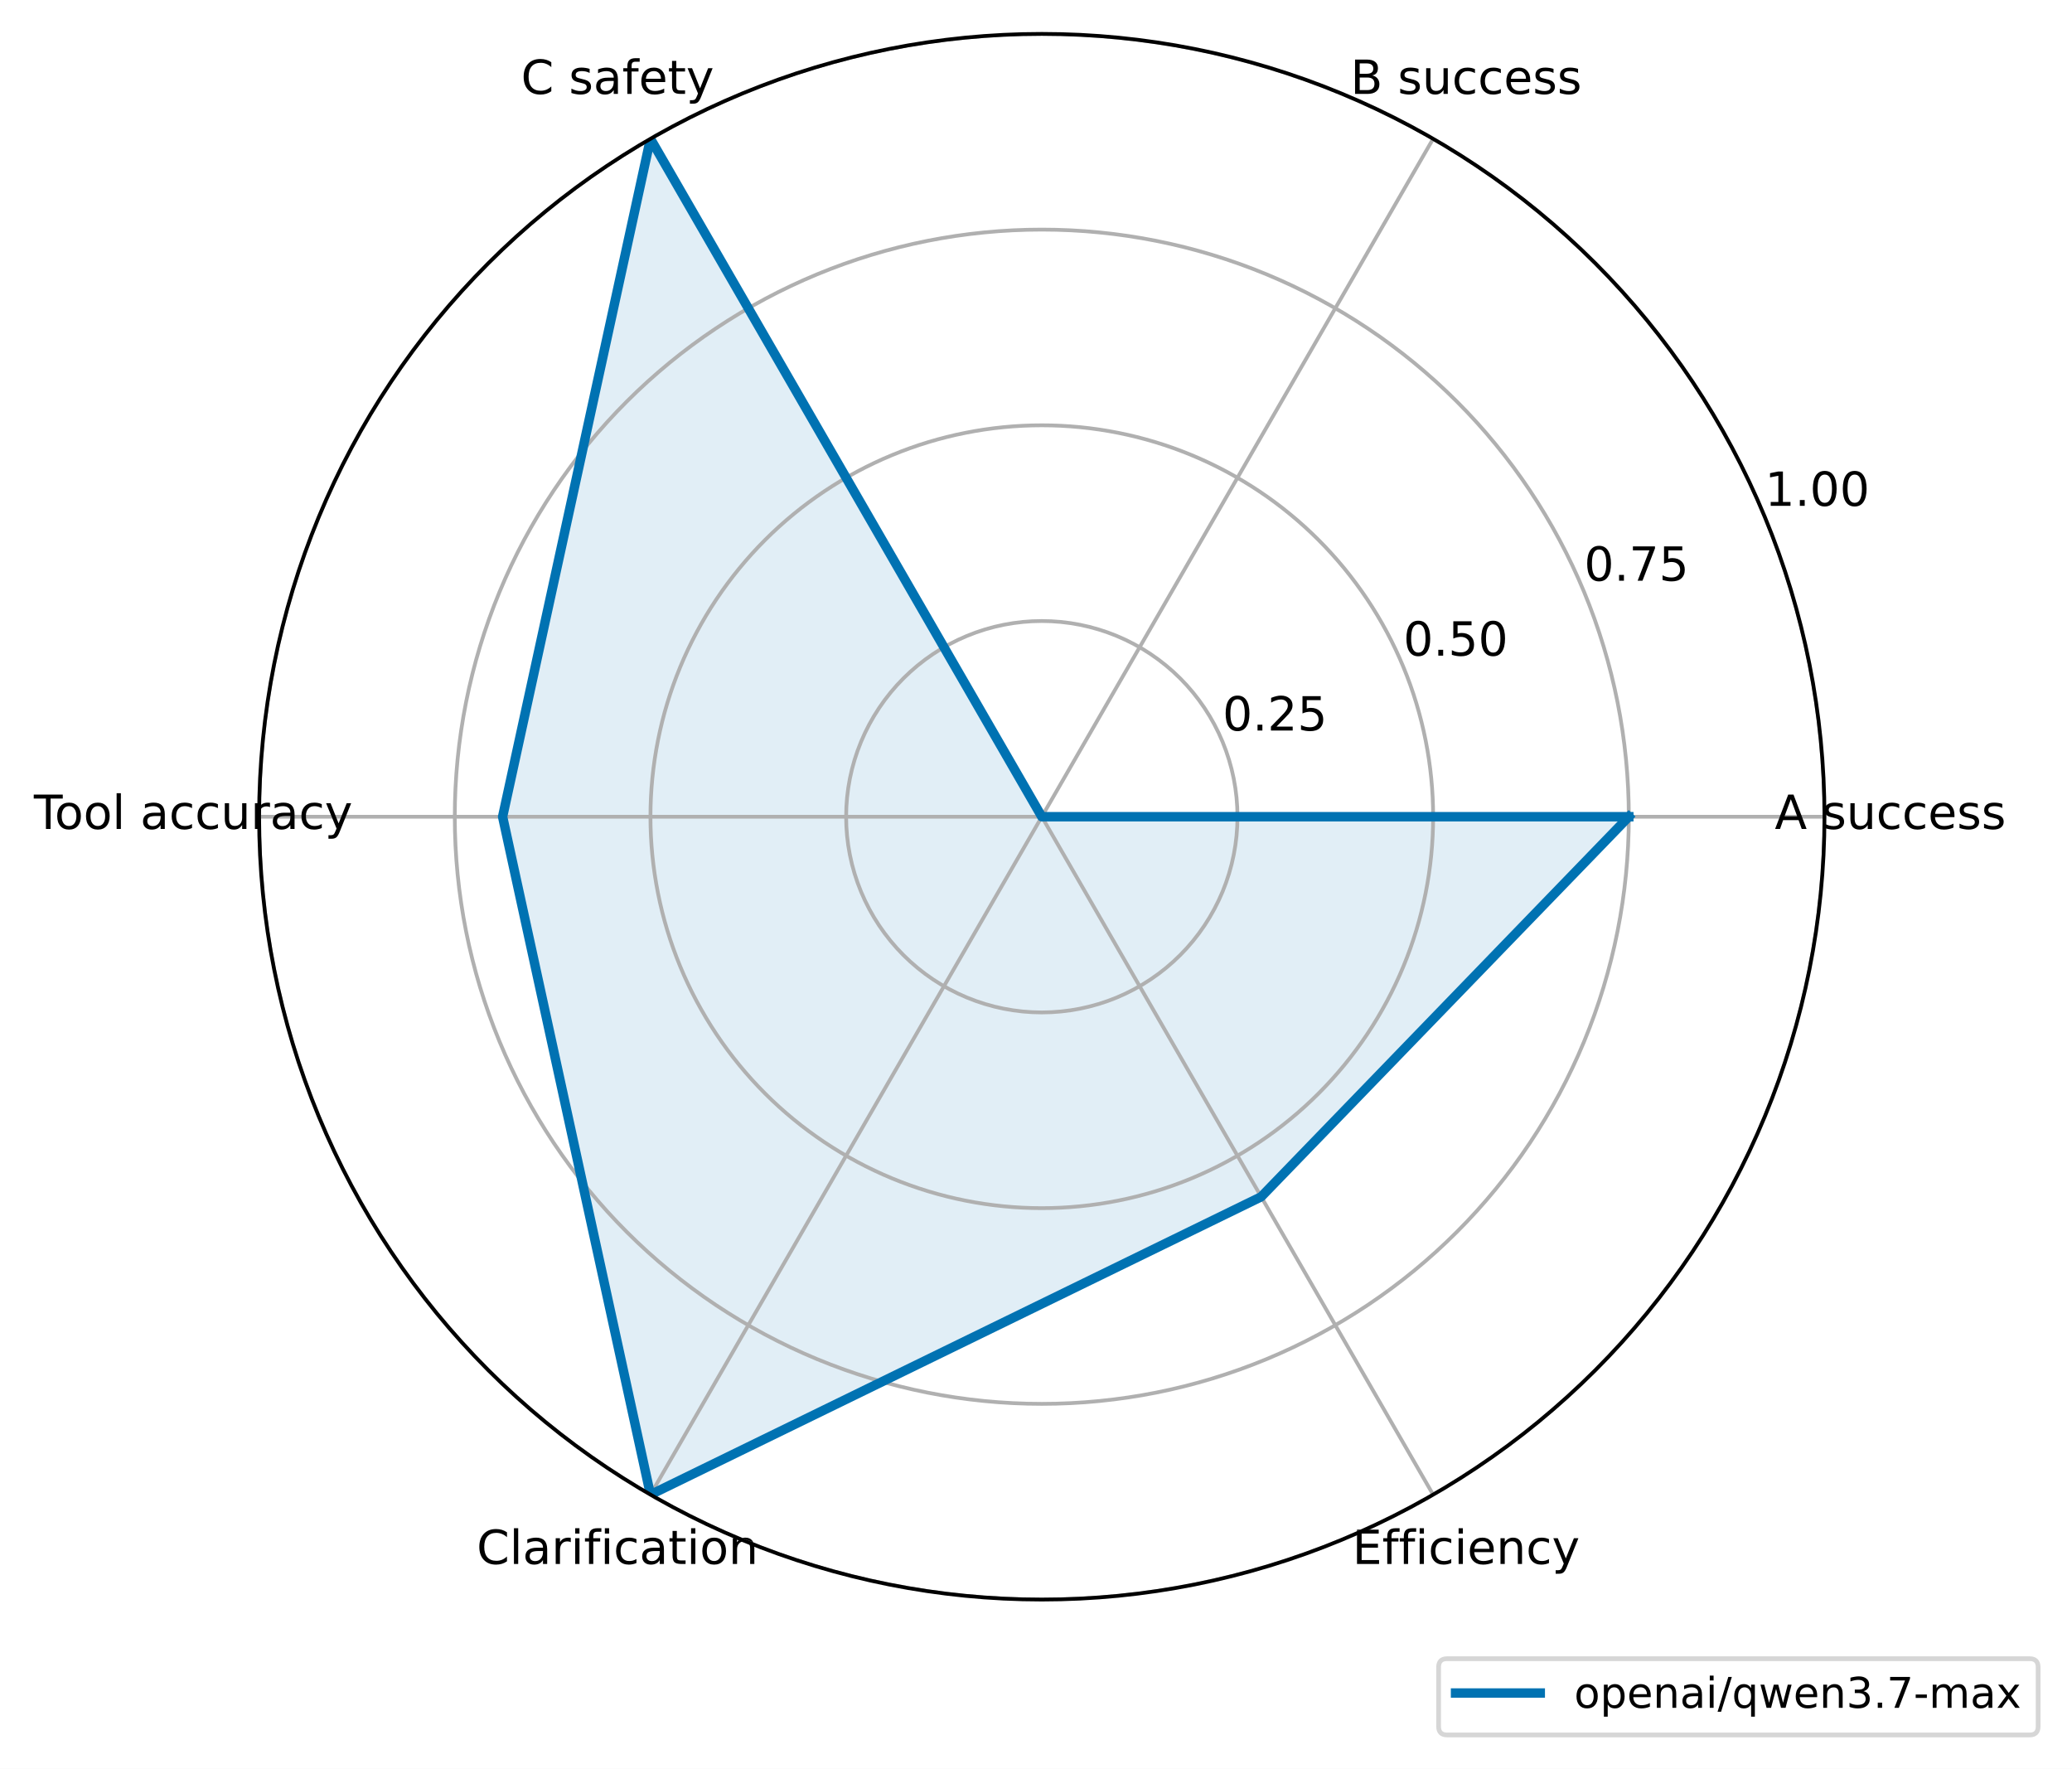
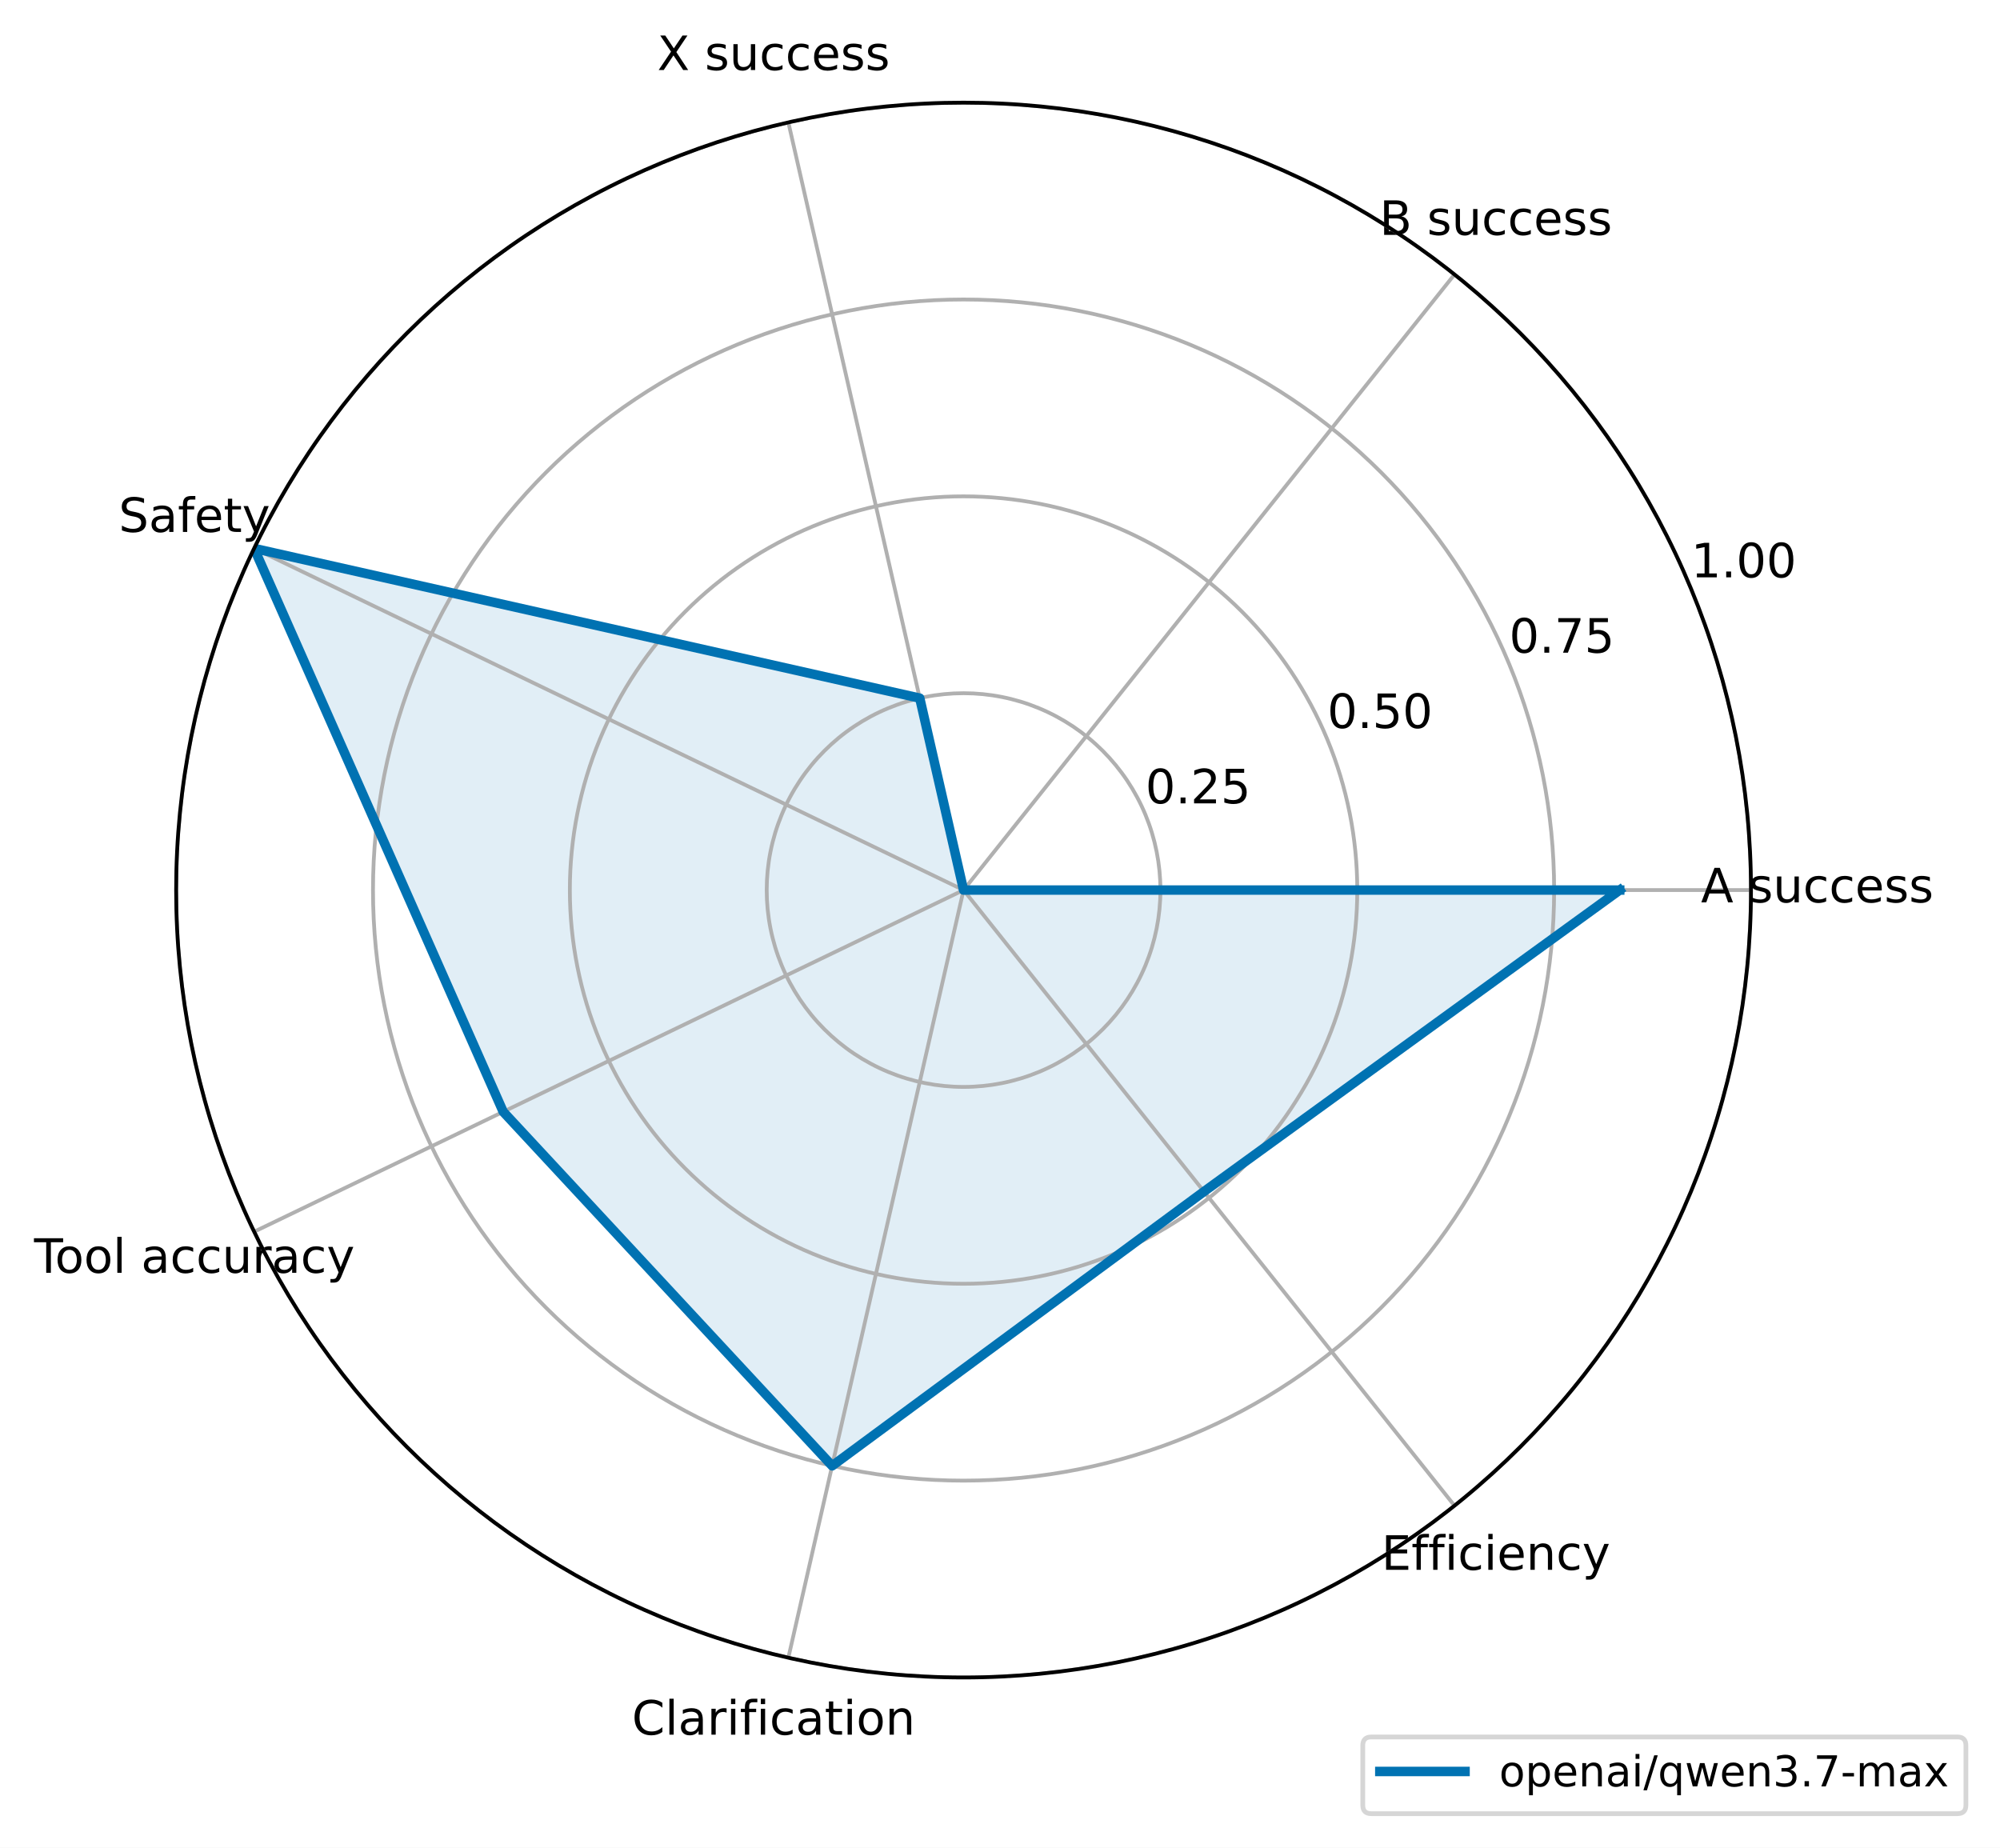
- <svg xmlns="http://www.w3.org/2000/svg" width="440.297pt" height="375.804pt" viewBox="0 0 440.297 375.804" version="1.1">
+ <svg xmlns="http://www.w3.org/2000/svg" width="422.44pt" height="390.283pt" viewBox="0 0 422.44 390.283" version="1.1">
  <defs>
    <style type="text/css">*{stroke-linejoin: round; stroke-linecap: butt}</style>
  </defs>
  <g id="figure_1">
    <g id="patch_1">
-       <path d="M 0 375.804  L 440.297 375.804  L 440.297 0  L 0 0  z " style="fill: #ffffff" />
+       <path d="M 0 390.283  L 422.44 390.283  L 422.44 0  L 0 0  z " style="fill: #ffffff" />
    </g>
    <g id="axes_1">
      <g id="patch_2">
-         <path d="M 387.701 173.52  C 387.701 151.679 383.399 130.05 375.041 109.872  C 366.682 89.694 354.431 71.358 338.987 55.914  C 323.543 40.47 305.207 28.219 285.029 19.86  C 264.85 11.502 243.222 7.2 221.381 7.2  C 199.54 7.2 177.911 11.502 157.733 19.86  C 137.555 28.219 119.219 40.47 103.775 55.914  C 88.331 71.358 76.079 89.694 67.721 109.872  C 59.363 130.05 55.061 151.679 55.061 173.52  C 55.061 195.361 59.363 216.99 67.721 237.168  C 76.079 257.346 88.331 275.682 103.775 291.126  C 119.219 306.57 137.555 318.821 157.733 327.18  C 177.911 335.538 199.54 339.84 221.381 339.84  C 243.222 339.84 264.85 335.538 285.029 327.18  C 305.207 318.821 323.543 306.57 338.987 291.126  C 354.431 275.682 366.682 257.346 375.041 237.168  C 383.399 216.99 387.701 195.361 387.701 173.52  M 221.381 173.52  C 221.381 173.52 221.381 173.52 221.381 173.52  C 221.381 173.52 221.381 173.52 221.381 173.52  C 221.381 173.52 221.381 173.52 221.381 173.52  C 221.381 173.52 221.381 173.52 221.381 173.52  C 221.381 173.52 221.381 173.52 221.381 173.52  C 221.381 173.52 221.381 173.52 221.381 173.52  C 221.381 173.52 221.381 173.52 221.381 173.52  C 221.381 173.52 221.381 173.52 221.381 173.52  C 221.381 173.52 221.381 173.52 221.381 173.52  C 221.381 173.52 221.381 173.52 221.381 173.52  C 221.381 173.52 221.381 173.52 221.381 173.52  C 221.381 173.52 221.381 173.52 221.381 173.52  C 221.381 173.52 221.381 173.52 221.381 173.52  C 221.381 173.52 221.381 173.52 221.381 173.52  C 221.381 173.52 221.381 173.52 221.381 173.52  C 221.381 173.52 221.381 173.52 221.381 173.52  z " style="fill: #ffffff" />
+         <path d="M 369.844 187.999  C 369.844 166.158 365.541 144.529 357.183 124.351  C 348.825 104.173 336.574 85.837 321.13 70.393  C 305.686 54.949 287.35 42.698 267.172 34.339  C 246.993 25.981 225.365 21.679 203.524 21.679  C 181.683 21.679 160.054 25.981 139.876 34.339  C 119.697 42.698 101.362 54.949 85.918 70.393  C 70.474 85.837 58.222 104.173 49.864 124.351  C 41.506 144.529 37.204 166.158 37.204 187.999  C 37.204 209.84 41.506 231.469 49.864 251.647  C 58.222 271.825 70.474 290.161 85.918 305.605  C 101.362 321.049 119.697 333.3 139.876 341.659  C 160.054 350.017 181.683 354.319 203.524 354.319  C 225.365 354.319 246.993 350.017 267.172 341.659  C 287.35 333.3 305.686 321.049 321.13 305.605  C 336.574 290.161 348.825 271.825 357.183 251.647  C 365.541 231.469 369.844 209.84 369.844 187.999  M 203.524 187.999  C 203.524 187.999 203.524 187.999 203.524 187.999  C 203.524 187.999 203.524 187.999 203.524 187.999  C 203.524 187.999 203.524 187.999 203.524 187.999  C 203.524 187.999 203.524 187.999 203.524 187.999  C 203.524 187.999 203.524 187.999 203.524 187.999  C 203.524 187.999 203.524 187.999 203.524 187.999  C 203.524 187.999 203.524 187.999 203.524 187.999  C 203.524 187.999 203.524 187.999 203.524 187.999  C 203.524 187.999 203.524 187.999 203.524 187.999  C 203.524 187.999 203.524 187.999 203.524 187.999  C 203.524 187.999 203.524 187.999 203.524 187.999  C 203.524 187.999 203.524 187.999 203.524 187.999  C 203.524 187.999 203.524 187.999 203.524 187.999  C 203.524 187.999 203.524 187.999 203.524 187.999  C 203.524 187.999 203.524 187.999 203.524 187.999  C 203.524 187.999 203.524 187.999 203.524 187.999  z " style="fill: #ffffff" />
      </g>
      <g id="patch_3">
-         <path d="M 346.121 173.52  L 221.381 173.52  L 138.221 29.483  L 106.803 173.52  L 138.221 317.557  L 268 254.267  z " clip-path="url(#p00e3feb05e)" style="fill: #0072b2; opacity: 0.12; stroke: #0072b2; stroke-linejoin: miter" />
+         <path d="M 342.118 187.999  L 203.524 187.999  L 194.271 147.461  L 53.675 115.835  L 106.287 234.826  L 175.766 309.612  L 254.305 251.677  z " clip-path="url(#pc73a413806)" style="fill: #0072b2; opacity: 0.12; stroke: #0072b2; stroke-linejoin: miter" />
      </g>
      <g id="matplotlib.axis_1">
        <g id="xtick_1">
          <g id="line2d_1">
-             <path d="M 221.381 173.52  L 387.701 173.52  " clip-path="url(#p00e3feb05e)" style="fill: none; stroke: #b0b0b0; stroke-width: 0.8; stroke-linecap: square" />
+             <path d="M 203.524 187.999  L 369.844 187.999  " clip-path="url(#pc73a413806)" style="fill: none; stroke: #b0b0b0; stroke-width: 0.8; stroke-linecap: square" />
          </g>
          <g id="text_1">
-             <text style="font-size: 10px; font-family: 'DejaVu Sans', 'Bitstream Vera Sans', 'Computer Modern Sans Serif', 'Lucida Grande', 'Verdana', 'Geneva', 'Lucid', 'Arial', 'Helvetica', 'Avant Garde', sans-serif; text-anchor: middle" x="401.701" y="176.118" transform="rotate(-0 401.7009 176.1177)">A success</text>
+             <text style="font-size: 10px; font-family: 'DejaVu Sans', 'Bitstream Vera Sans', 'Computer Modern Sans Serif', 'Lucida Grande', 'Verdana', 'Geneva', 'Lucid', 'Arial', 'Helvetica', 'Avant Garde', sans-serif; text-anchor: middle" x="383.844" y="190.597" transform="rotate(-0 383.8436 190.5967)">A success</text>
          </g>
        </g>
        <g id="xtick_2">
          <g id="line2d_2">
-             <path d="M 221.381 173.52  L 304.541 29.483  " clip-path="url(#p00e3feb05e)" style="fill: none; stroke: #b0b0b0; stroke-width: 0.8; stroke-linecap: square" />
+             <path d="M 203.524 187.999  L 307.222 57.965  " clip-path="url(#pc73a413806)" style="fill: none; stroke: #b0b0b0; stroke-width: 0.8; stroke-linecap: square" />
          </g>
          <g id="text_2">
-             <text style="font-size: 10px; font-family: 'DejaVu Sans', 'Bitstream Vera Sans', 'Computer Modern Sans Serif', 'Lucida Grande', 'Verdana', 'Geneva', 'Lucid', 'Arial', 'Helvetica', 'Avant Garde', sans-serif; text-anchor: middle" x="311.541" y="19.956" transform="rotate(-0 311.5409 19.95595)">B success</text>
+             <text style="font-size: 10px; font-family: 'DejaVu Sans', 'Bitstream Vera Sans', 'Computer Modern Sans Serif', 'Lucida Grande', 'Verdana', 'Geneva', 'Lucid', 'Arial', 'Helvetica', 'Avant Garde', sans-serif; text-anchor: middle" x="315.951" y="49.617" transform="rotate(-0 315.9513 49.6168)">B success</text>
          </g>
        </g>
        <g id="xtick_3">
          <g id="line2d_3">
-             <path d="M 221.381 173.52  L 138.221 29.483  " clip-path="url(#p00e3feb05e)" style="fill: none; stroke: #b0b0b0; stroke-width: 0.8; stroke-linecap: square" />
+             <path d="M 203.524 187.999  L 166.514 25.849  " clip-path="url(#pc73a413806)" style="fill: none; stroke: #b0b0b0; stroke-width: 0.8; stroke-linecap: square" />
          </g>
          <g id="text_3">
-             <text style="font-size: 10px; font-family: 'DejaVu Sans', 'Bitstream Vera Sans', 'Computer Modern Sans Serif', 'Lucida Grande', 'Verdana', 'Geneva', 'Lucid', 'Arial', 'Helvetica', 'Avant Garde', sans-serif; text-anchor: middle" x="131.221" y="19.956" transform="rotate(-0 131.2209 19.95635)">C safety</text>
+             <text style="font-size: 10px; font-family: 'DejaVu Sans', 'Bitstream Vera Sans', 'Computer Modern Sans Serif', 'Lucida Grande', 'Verdana', 'Geneva', 'Lucid', 'Arial', 'Helvetica', 'Avant Garde', sans-serif; text-anchor: middle" x="163.399" y="14.798" transform="rotate(-0 163.3987 14.79766)">X success</text>
          </g>
        </g>
        <g id="xtick_4">
          <g id="line2d_4">
-             <path d="M 221.381 173.52  L 55.061 173.52  " clip-path="url(#p00e3feb05e)" style="fill: none; stroke: #b0b0b0; stroke-width: 0.8; stroke-linecap: square" />
+             <path d="M 203.524 187.999  L 53.675 115.835  " clip-path="url(#pc73a413806)" style="fill: none; stroke: #b0b0b0; stroke-width: 0.8; stroke-linecap: square" />
          </g>
          <g id="text_4">
-             <text style="font-size: 10px; font-family: 'DejaVu Sans', 'Bitstream Vera Sans', 'Computer Modern Sans Serif', 'Lucida Grande', 'Verdana', 'Geneva', 'Lucid', 'Arial', 'Helvetica', 'Avant Garde', sans-serif; text-anchor: middle" x="41.061" y="176.118" transform="rotate(-0 41.06094 176.118)">Tool accuracy</text>
+             <text style="font-size: 10px; font-family: 'DejaVu Sans', 'Bitstream Vera Sans', 'Computer Modern Sans Serif', 'Lucida Grande', 'Verdana', 'Geneva', 'Lucid', 'Arial', 'Helvetica', 'Avant Garde', sans-serif; text-anchor: middle" x="41.061" y="112.359" transform="rotate(-0 41.06094 112.3591)">Safety</text>
          </g>
        </g>
        <g id="xtick_5">
          <g id="line2d_5">
-             <path d="M 221.381 173.52  L 138.221 317.557  " clip-path="url(#p00e3feb05e)" style="fill: none; stroke: #b0b0b0; stroke-width: 0.8; stroke-linecap: square" />
+             <path d="M 203.524 187.999  L 53.675 260.163  " clip-path="url(#pc73a413806)" style="fill: none; stroke: #b0b0b0; stroke-width: 0.8; stroke-linecap: square" />
          </g>
          <g id="text_5">
-             <text style="font-size: 10px; font-family: 'DejaVu Sans', 'Bitstream Vera Sans', 'Computer Modern Sans Serif', 'Lucida Grande', 'Verdana', 'Geneva', 'Lucid', 'Arial', 'Helvetica', 'Avant Garde', sans-serif; text-anchor: middle" x="131.221" y="332.28" transform="rotate(-0 131.2209 332.2797)">Clarification</text>
+             <text style="font-size: 10px; font-family: 'DejaVu Sans', 'Bitstream Vera Sans', 'Computer Modern Sans Serif', 'Lucida Grande', 'Verdana', 'Geneva', 'Lucid', 'Arial', 'Helvetica', 'Avant Garde', sans-serif; text-anchor: middle" x="41.061" y="268.835" transform="rotate(-0 41.06094 268.835)">Tool accuracy</text>
          </g>
        </g>
        <g id="xtick_6">
          <g id="line2d_6">
-             <path d="M 221.381 173.52  L 304.541 317.557  " clip-path="url(#p00e3feb05e)" style="fill: none; stroke: #b0b0b0; stroke-width: 0.8; stroke-linecap: square" />
+             <path d="M 203.524 187.999  L 166.514 350.149  " clip-path="url(#pc73a413806)" style="fill: none; stroke: #b0b0b0; stroke-width: 0.8; stroke-linecap: square" />
          </g>
          <g id="text_6">
-             <text style="font-size: 10px; font-family: 'DejaVu Sans', 'Bitstream Vera Sans', 'Computer Modern Sans Serif', 'Lucida Grande', 'Verdana', 'Geneva', 'Lucid', 'Arial', 'Helvetica', 'Avant Garde', sans-serif; text-anchor: middle" x="311.541" y="332.28" transform="rotate(-0 311.5409 332.2797)">Efficiency</text>
+             <text style="font-size: 10px; font-family: 'DejaVu Sans', 'Bitstream Vera Sans', 'Computer Modern Sans Serif', 'Lucida Grande', 'Verdana', 'Geneva', 'Lucid', 'Arial', 'Helvetica', 'Avant Garde', sans-serif; text-anchor: middle" x="163.399" y="366.396" transform="rotate(-0 163.3987 366.396)">Clarification</text>
+           </g>
+         </g>
+         <g id="xtick_7">
+           <g id="line2d_7">
+             <path d="M 203.524 187.999  L 307.222 318.033  " clip-path="url(#pc73a413806)" style="fill: none; stroke: #b0b0b0; stroke-width: 0.8; stroke-linecap: square" />
+           </g>
+           <g id="text_7">
+             <text style="font-size: 10px; font-family: 'DejaVu Sans', 'Bitstream Vera Sans', 'Computer Modern Sans Serif', 'Lucida Grande', 'Verdana', 'Geneva', 'Lucid', 'Arial', 'Helvetica', 'Avant Garde', sans-serif; text-anchor: middle" x="315.951" y="331.577" transform="rotate(-0 315.9513 331.5769)">Efficiency</text>
          </g>
        </g>
      </g>
      <g id="matplotlib.axis_2">
        <g id="ytick_1">
-           <g id="line2d_7">
-             <path d="M 262.961 173.52  C 262.961 168.06 261.885 162.653 259.796 157.608  C 257.706 152.563 254.643 147.979 250.782 144.119  C 246.921 140.258 242.338 137.195 237.293 135.105  C 232.248 133.016 226.841 131.94 221.381 131.94  C 215.921 131.94 210.514 133.016 205.469 135.105  C 200.424 137.195 195.84 140.258 191.979 144.119  C 188.118 147.979 185.056 152.563 182.966 157.608  C 180.876 162.653 179.801 168.06 179.801 173.52  C 179.801 178.98 180.876 184.387 182.966 189.432  C 185.056 194.477 188.118 199.061 191.979 202.922  C 195.84 206.782 200.424 209.845 205.469 211.935  C 210.514 214.024 215.921 215.1 221.381 215.1  C 226.841 215.1 232.248 214.024 237.293 211.935  C 242.338 209.845 246.921 206.782 250.782 202.922  C 254.643 199.061 257.706 194.477 259.796 189.432  C 261.885 184.387 262.961 178.98 262.961 173.52  " clip-path="url(#p00e3feb05e)" style="fill: none; stroke: #b0b0b0; stroke-width: 0.8; stroke-linecap: square" />
+           <g id="line2d_8">
+             <path d="M 245.104 187.999  C 245.104 182.539 244.028 177.132 241.939 172.087  C 239.849 167.042 236.786 162.458 232.925 158.598  C 229.064 154.737 224.48 151.674 219.436 149.584  C 214.391 147.495 208.984 146.419 203.524 146.419  C 198.063 146.419 192.656 147.495 187.612 149.584  C 182.567 151.674 177.983 154.737 174.122 158.598  C 170.261 162.458 167.198 167.042 165.109 172.087  C 163.019 177.132 161.944 182.539 161.944 187.999  C 161.944 193.459 163.019 198.866 165.109 203.911  C 167.198 208.956 170.261 213.54 174.122 217.401  C 177.983 221.261 182.567 224.324 187.612 226.414  C 192.656 228.503 198.063 229.579 203.524 229.579  C 208.984 229.579 214.391 228.503 219.436 226.414  C 224.48 224.324 229.064 221.261 232.925 217.401  C 236.786 213.54 239.849 208.956 241.939 203.911  C 244.028 198.866 245.104 193.459 245.104 187.999  " clip-path="url(#pc73a413806)" style="fill: none; stroke: #b0b0b0; stroke-width: 0.8; stroke-linecap: square" />
          </g>
-           <g id="text_7">
-             <text style="font-size: 10px; font-family: 'DejaVu Sans', 'Bitstream Vera Sans', 'Computer Modern Sans Serif', 'Lucida Grande', 'Verdana', 'Geneva', 'Lucid', 'Arial', 'Helvetica', 'Avant Garde', sans-serif; text-anchor: start" x="259.796" y="155.206" transform="rotate(-0 259.7958 155.2057)">0.25</text>
+           <g id="text_8">
+             <text style="font-size: 10px; font-family: 'DejaVu Sans', 'Bitstream Vera Sans', 'Computer Modern Sans Serif', 'Lucida Grande', 'Verdana', 'Geneva', 'Lucid', 'Arial', 'Helvetica', 'Avant Garde', sans-serif; text-anchor: start" x="241.939" y="169.685" transform="rotate(-0 241.9386 169.6847)">0.25</text>
          </g>
        </g>
        <g id="ytick_2">
-           <g id="line2d_8">
-             <path d="M 304.541 173.52  C 304.541 162.6 302.39 151.785 298.211 141.696  C 294.032 131.607 287.906 122.439 280.184 114.717  C 272.462 106.995 263.294 100.869 253.205 96.69  C 243.116 92.511 232.301 90.36 221.381 90.36  C 210.46 90.36 199.646 92.511 189.557 96.69  C 179.468 100.869 170.3 106.995 162.578 114.717  C 154.856 122.439 148.73 131.607 144.551 141.696  C 140.372 151.785 138.221 162.6 138.221 173.52  C 138.221 184.44 140.372 195.255 144.551 205.344  C 148.73 215.433 154.856 224.601 162.578 232.323  C 170.3 240.045 179.468 246.171 189.557 250.35  C 199.646 254.529 210.46 256.68 221.381 256.68  C 232.301 256.68 243.116 254.529 253.205 250.35  C 263.294 246.171 272.462 240.045 280.184 232.323  C 287.906 224.601 294.032 215.433 298.211 205.344  C 302.39 195.255 304.541 184.44 304.541 173.52  " clip-path="url(#p00e3feb05e)" style="fill: none; stroke: #b0b0b0; stroke-width: 0.8; stroke-linecap: square" />
+           <g id="line2d_9">
+             <path d="M 286.684 187.999  C 286.684 177.079 284.533 166.264 280.353 156.175  C 276.174 146.086 270.049 136.918 262.327 129.196  C 254.605 121.474 245.437 115.348 235.348 111.169  C 225.258 106.99 214.444 104.839 203.524 104.839  C 192.603 104.839 181.789 106.99 171.7 111.169  C 161.61 115.348 152.443 121.474 144.721 129.196  C 136.999 136.918 130.873 146.086 126.694 156.175  C 122.515 166.264 120.364 177.079 120.364 187.999  C 120.364 198.919 122.515 209.734 126.694 219.823  C 130.873 229.912 136.999 239.08 144.721 246.802  C 152.443 254.524 161.61 260.65 171.7 264.829  C 181.789 269.008 192.603 271.159 203.524 271.159  C 214.444 271.159 225.258 269.008 235.348 264.829  C 245.437 260.65 254.605 254.524 262.327 246.802  C 270.049 239.08 276.174 229.912 280.353 219.823  C 284.533 209.734 286.684 198.919 286.684 187.999  " clip-path="url(#pc73a413806)" style="fill: none; stroke: #b0b0b0; stroke-width: 0.8; stroke-linecap: square" />
          </g>
-           <g id="text_8">
-             <text style="font-size: 10px; font-family: 'DejaVu Sans', 'Bitstream Vera Sans', 'Computer Modern Sans Serif', 'Lucida Grande', 'Verdana', 'Geneva', 'Lucid', 'Arial', 'Helvetica', 'Avant Garde', sans-serif; text-anchor: start" x="298.211" y="139.294" transform="rotate(-0 298.2108 139.2937)">0.50</text>
+           <g id="text_9">
+             <text style="font-size: 10px; font-family: 'DejaVu Sans', 'Bitstream Vera Sans', 'Computer Modern Sans Serif', 'Lucida Grande', 'Verdana', 'Geneva', 'Lucid', 'Arial', 'Helvetica', 'Avant Garde', sans-serif; text-anchor: start" x="280.353" y="153.773" transform="rotate(-0 280.3535 153.7727)">0.50</text>
          </g>
        </g>
        <g id="ytick_3">
-           <g id="line2d_9">
-             <path d="M 346.121 173.52  C 346.121 157.139 342.894 140.918 336.626 125.784  C 330.357 110.65 321.168 96.898 309.585 85.316  C 298.003 73.733 284.251 64.544 269.117 58.275  C 253.983 52.007 237.762 48.78 221.381 48.78  C 205 48.78 188.779 52.007 173.645 58.275  C 158.511 64.544 144.759 73.733 133.176 85.316  C 121.594 96.898 112.405 110.65 106.136 125.784  C 99.868 140.918 96.641 157.139 96.641 173.52  C 96.641 189.901 99.868 206.122 106.136 221.256  C 112.405 236.39 121.594 250.142 133.176 261.724  C 144.759 273.307 158.511 282.496 173.645 288.765  C 188.779 295.033 205 298.26 221.381 298.26  C 237.762 298.26 253.983 295.033 269.117 288.765  C 284.251 282.496 298.003 273.307 309.585 261.724  C 321.168 250.142 330.357 236.39 336.626 221.256  C 342.894 206.122 346.121 189.901 346.121 173.52  " clip-path="url(#p00e3feb05e)" style="fill: none; stroke: #b0b0b0; stroke-width: 0.8; stroke-linecap: square" />
+           <g id="line2d_10">
+             <path d="M 328.264 187.999  C 328.264 171.618 325.037 155.397 318.768 140.263  C 312.5 125.129 303.311 111.377 291.728 99.795  C 280.145 88.212 266.393 79.023 251.26 72.754  C 236.126 66.486 219.904 63.259 203.524 63.259  C 187.143 63.259 170.922 66.486 155.788 72.754  C 140.654 79.023 126.902 88.212 115.319 99.795  C 103.736 111.377 94.548 125.129 88.279 140.263  C 82.01 155.397 78.784 171.618 78.784 187.999  C 78.784 204.38 82.01 220.601 88.279 235.735  C 94.548 250.869 103.736 264.621 115.319 276.204  C 126.902 287.786 140.654 296.975 155.788 303.244  C 170.922 309.512 187.143 312.739 203.524 312.739  C 219.904 312.739 236.126 309.512 251.26 303.244  C 266.393 296.975 280.145 287.786 291.728 276.204  C 303.311 264.621 312.5 250.869 318.768 235.735  C 325.037 220.601 328.264 204.38 328.264 187.999  " clip-path="url(#pc73a413806)" style="fill: none; stroke: #b0b0b0; stroke-width: 0.8; stroke-linecap: square" />
          </g>
-           <g id="text_9">
-             <text style="font-size: 10px; font-family: 'DejaVu Sans', 'Bitstream Vera Sans', 'Computer Modern Sans Serif', 'Lucida Grande', 'Verdana', 'Geneva', 'Lucid', 'Arial', 'Helvetica', 'Avant Garde', sans-serif; text-anchor: start" x="336.626" y="123.382" transform="rotate(-0 336.6257 123.3817)">0.75</text>
+           <g id="text_10">
+             <text style="font-size: 10px; font-family: 'DejaVu Sans', 'Bitstream Vera Sans', 'Computer Modern Sans Serif', 'Lucida Grande', 'Verdana', 'Geneva', 'Lucid', 'Arial', 'Helvetica', 'Avant Garde', sans-serif; text-anchor: start" x="318.768" y="137.861" transform="rotate(-0 318.7684 137.8607)">0.75</text>
          </g>
        </g>
        <g id="ytick_4">
-           <g id="line2d_10">
-             <path d="M 387.701 173.52  C 387.701 151.679 383.399 130.05 375.041 109.872  C 366.682 89.694 354.431 71.358 338.987 55.914  C 323.543 40.47 305.207 28.219 285.029 19.86  C 264.85 11.502 243.222 7.2 221.381 7.2  C 199.54 7.2 177.911 11.502 157.733 19.86  C 137.555 28.219 119.219 40.47 103.775 55.914  C 88.331 71.358 76.079 89.694 67.721 109.872  C 59.363 130.05 55.061 151.679 55.061 173.52  C 55.061 195.361 59.363 216.99 67.721 237.168  C 76.079 257.346 88.331 275.682 103.775 291.126  C 119.219 306.57 137.555 318.821 157.733 327.18  C 177.911 335.538 199.54 339.84 221.381 339.84  C 243.222 339.84 264.85 335.538 285.029 327.18  C 305.207 318.821 323.543 306.57 338.987 291.126  C 354.431 275.682 366.682 257.346 375.041 237.168  C 383.399 216.99 387.701 195.361 387.701 173.52  " clip-path="url(#p00e3feb05e)" style="fill: none; stroke: #b0b0b0; stroke-width: 0.8; stroke-linecap: square" />
+           <g id="line2d_11">
+             <path d="M 369.844 187.999  C 369.844 166.158 365.541 144.529 357.183 124.351  C 348.825 104.173 336.574 85.837 321.13 70.393  C 305.686 54.949 287.35 42.698 267.172 34.339  C 246.993 25.981 225.365 21.679 203.524 21.679  C 181.683 21.679 160.054 25.981 139.876 34.339  C 119.697 42.698 101.362 54.949 85.918 70.393  C 70.474 85.837 58.222 104.173 49.864 124.351  C 41.506 144.529 37.204 166.158 37.204 187.999  C 37.204 209.84 41.506 231.469 49.864 251.647  C 58.222 271.825 70.474 290.161 85.918 305.605  C 101.362 321.049 119.697 333.3 139.876 341.659  C 160.054 350.017 181.683 354.319 203.524 354.319  C 225.365 354.319 246.993 350.017 267.172 341.659  C 287.35 333.3 305.686 321.049 321.13 305.605  C 336.574 290.161 348.825 271.825 357.183 251.647  C 365.541 231.469 369.844 209.84 369.844 187.999  " clip-path="url(#pc73a413806)" style="fill: none; stroke: #b0b0b0; stroke-width: 0.8; stroke-linecap: square" />
          </g>
-           <g id="text_10">
-             <text style="font-size: 10px; font-family: 'DejaVu Sans', 'Bitstream Vera Sans', 'Computer Modern Sans Serif', 'Lucida Grande', 'Verdana', 'Geneva', 'Lucid', 'Arial', 'Helvetica', 'Avant Garde', sans-serif; text-anchor: start" x="375.041" y="107.47" transform="rotate(-0 375.0406 107.4697)">1.00</text>
+           <g id="text_11">
+             <text style="font-size: 10px; font-family: 'DejaVu Sans', 'Bitstream Vera Sans', 'Computer Modern Sans Serif', 'Lucida Grande', 'Verdana', 'Geneva', 'Lucid', 'Arial', 'Helvetica', 'Avant Garde', sans-serif; text-anchor: start" x="357.183" y="121.949" transform="rotate(-0 357.1833 121.9487)">1.00</text>
          </g>
        </g>
      </g>
-       <g id="line2d_11">
-         <path d="M 346.121 173.52  L 221.381 173.52  L 138.221 29.483  L 106.803 173.52  L 138.221 317.557  L 268 254.267  L 346.121 173.52  " clip-path="url(#p00e3feb05e)" style="fill: none; stroke: #0072b2; stroke-width: 2; stroke-linecap: square" />
+       <g id="line2d_12">
+         <path d="M 342.118 187.999  L 203.524 187.999  L 194.271 147.461  L 53.675 115.835  L 106.287 234.826  L 175.766 309.612  L 254.305 251.677  L 342.118 187.999  " clip-path="url(#pc73a413806)" style="fill: none; stroke: #0072b2; stroke-width: 2; stroke-linecap: square" />
      </g>
      <g id="patch_4">
-         <path d="M 387.701 173.52  C 387.701 151.679 383.399 130.05 375.041 109.872  C 366.682 89.694 354.431 71.358 338.987 55.914  C 323.543 40.47 305.207 28.219 285.029 19.86  C 264.85 11.502 243.222 7.2 221.381 7.2  C 199.54 7.2 177.911 11.502 157.733 19.86  C 137.555 28.219 119.219 40.47 103.775 55.914  C 88.331 71.358 76.079 89.694 67.721 109.872  C 59.363 130.05 55.061 151.679 55.061 173.52  C 55.061 195.361 59.363 216.99 67.721 237.168  C 76.079 257.346 88.331 275.682 103.775 291.126  C 119.219 306.57 137.555 318.821 157.733 327.18  C 177.911 335.538 199.54 339.84 221.381 339.84  C 243.222 339.84 264.85 335.538 285.029 327.18  C 305.207 318.821 323.543 306.57 338.987 291.126  C 354.431 275.682 366.682 257.346 375.041 237.168  C 383.399 216.99 387.701 195.361 387.701 173.52  " style="fill: none; stroke: #000000; stroke-width: 0.8; stroke-linejoin: miter; stroke-linecap: square" />
+         <path d="M 369.844 187.999  C 369.844 166.158 365.541 144.529 357.183 124.351  C 348.825 104.173 336.574 85.837 321.13 70.393  C 305.686 54.949 287.35 42.698 267.172 34.339  C 246.993 25.981 225.365 21.679 203.524 21.679  C 181.683 21.679 160.054 25.981 139.876 34.339  C 119.697 42.698 101.362 54.949 85.918 70.393  C 70.474 85.837 58.222 104.173 49.864 124.351  C 41.506 144.529 37.204 166.158 37.204 187.999  C 37.204 209.84 41.506 231.469 49.864 251.647  C 58.222 271.825 70.474 290.161 85.918 305.605  C 101.362 321.049 119.697 333.3 139.876 341.659  C 160.054 350.017 181.683 354.319 203.524 354.319  C 225.365 354.319 246.993 350.017 267.172 341.659  C 287.35 333.3 305.686 321.049 321.13 305.605  C 336.574 290.161 348.825 271.825 357.183 251.647  C 365.541 231.469 369.844 209.84 369.844 187.999  " style="fill: none; stroke: #000000; stroke-width: 0.8; stroke-linejoin: miter; stroke-linecap: square" />
      </g>
      <g id="legend_1">
        <g id="patch_5">
-           <path d="M 307.503 368.604  L 431.297 368.604  Q 433.097 368.604 433.097 366.804  L 433.097 354.203  Q 433.097 352.403 431.297 352.403  L 307.503 352.403  Q 305.703 352.403 305.703 354.203  L 305.703 366.804  Q 305.703 368.604 307.503 368.604  z " style="fill: #ffffff; opacity: 0.8; stroke: #cccccc; stroke-linejoin: miter" />
+           <path d="M 289.646 383.083  L 413.44 383.083  Q 415.24 383.083 415.24 381.283  L 415.24 368.682  Q 415.24 366.882 413.44 366.882  L 289.646 366.882  Q 287.846 366.882 287.846 368.682  L 287.846 381.283  Q 287.846 383.083 289.646 383.083  z " style="fill: #ffffff; opacity: 0.8; stroke: #cccccc; stroke-linejoin: miter" />
        </g>
-         <g id="line2d_12">
-           <path d="M 309.303 359.692  L 318.303 359.692  L 327.303 359.692  " style="fill: none; stroke: #0072b2; stroke-width: 2; stroke-linecap: square" />
+         <g id="line2d_13">
+           <path d="M 291.446 374.171  L 300.446 374.171  L 309.446 374.171  " style="fill: none; stroke: #0072b2; stroke-width: 2; stroke-linecap: square" />
        </g>
-         <g id="text_11">
-           <text style="font-size: 9px; font-family: 'DejaVu Sans', 'Bitstream Vera Sans', 'Computer Modern Sans Serif', 'Lucida Grande', 'Verdana', 'Geneva', 'Lucid', 'Arial', 'Helvetica', 'Avant Garde', sans-serif; text-anchor: start" x="334.503" y="362.842" transform="rotate(-0 334.5033 362.8419)">openai/qwen3.7-max</text>
+         <g id="text_12">
+           <text style="font-size: 9px; font-family: 'DejaVu Sans', 'Bitstream Vera Sans', 'Computer Modern Sans Serif', 'Lucida Grande', 'Verdana', 'Geneva', 'Lucid', 'Arial', 'Helvetica', 'Avant Garde', sans-serif; text-anchor: start" x="316.646" y="377.321" transform="rotate(-0 316.6461 377.3209)">openai/qwen3.7-max</text>
        </g>
      </g>
    </g>
  </g>
  <defs>
-     <clipPath id="p00e3feb05e">
-       <path d="M 387.701 173.52  C 387.701 151.679 383.399 130.05 375.041 109.872  C 366.682 89.694 354.431 71.358 338.987 55.914  C 323.543 40.47 305.207 28.219 285.029 19.86  C 264.85 11.502 243.222 7.2 221.381 7.2  C 199.54 7.2 177.911 11.502 157.733 19.86  C 137.555 28.219 119.219 40.47 103.775 55.914  C 88.331 71.358 76.079 89.694 67.721 109.872  C 59.363 130.05 55.061 151.679 55.061 173.52  C 55.061 195.361 59.363 216.99 67.721 237.168  C 76.079 257.346 88.331 275.682 103.775 291.126  C 119.219 306.57 137.555 318.821 157.733 327.18  C 177.911 335.538 199.54 339.84 221.381 339.84  C 243.222 339.84 264.85 335.538 285.029 327.18  C 305.207 318.821 323.543 306.57 338.987 291.126  C 354.431 275.682 366.682 257.346 375.041 237.168  C 383.399 216.99 387.701 195.361 387.701 173.52  M 221.381 173.52  C 221.381 173.52 221.381 173.52 221.381 173.52  C 221.381 173.52 221.381 173.52 221.381 173.52  C 221.381 173.52 221.381 173.52 221.381 173.52  C 221.381 173.52 221.381 173.52 221.381 173.52  C 221.381 173.52 221.381 173.52 221.381 173.52  C 221.381 173.52 221.381 173.52 221.381 173.52  C 221.381 173.52 221.381 173.52 221.381 173.52  C 221.381 173.52 221.381 173.52 221.381 173.52  C 221.381 173.52 221.381 173.52 221.381 173.52  C 221.381 173.52 221.381 173.52 221.381 173.52  C 221.381 173.52 221.381 173.52 221.381 173.52  C 221.381 173.52 221.381 173.52 221.381 173.52  C 221.381 173.52 221.381 173.52 221.381 173.52  C 221.381 173.52 221.381 173.52 221.381 173.52  C 221.381 173.52 221.381 173.52 221.381 173.52  C 221.381 173.52 221.381 173.52 221.381 173.52  z " />
+     <clipPath id="pc73a413806">
+       <path d="M 369.844 187.999  C 369.844 166.158 365.541 144.529 357.183 124.351  C 348.825 104.173 336.574 85.837 321.13 70.393  C 305.686 54.949 287.35 42.698 267.172 34.339  C 246.993 25.981 225.365 21.679 203.524 21.679  C 181.683 21.679 160.054 25.981 139.876 34.339  C 119.697 42.698 101.362 54.949 85.918 70.393  C 70.474 85.837 58.222 104.173 49.864 124.351  C 41.506 144.529 37.204 166.158 37.204 187.999  C 37.204 209.84 41.506 231.469 49.864 251.647  C 58.222 271.825 70.474 290.161 85.918 305.605  C 101.362 321.049 119.697 333.3 139.876 341.659  C 160.054 350.017 181.683 354.319 203.524 354.319  C 225.365 354.319 246.993 350.017 267.172 341.659  C 287.35 333.3 305.686 321.049 321.13 305.605  C 336.574 290.161 348.825 271.825 357.183 251.647  C 365.541 231.469 369.844 209.84 369.844 187.999  M 203.524 187.999  C 203.524 187.999 203.524 187.999 203.524 187.999  C 203.524 187.999 203.524 187.999 203.524 187.999  C 203.524 187.999 203.524 187.999 203.524 187.999  C 203.524 187.999 203.524 187.999 203.524 187.999  C 203.524 187.999 203.524 187.999 203.524 187.999  C 203.524 187.999 203.524 187.999 203.524 187.999  C 203.524 187.999 203.524 187.999 203.524 187.999  C 203.524 187.999 203.524 187.999 203.524 187.999  C 203.524 187.999 203.524 187.999 203.524 187.999  C 203.524 187.999 203.524 187.999 203.524 187.999  C 203.524 187.999 203.524 187.999 203.524 187.999  C 203.524 187.999 203.524 187.999 203.524 187.999  C 203.524 187.999 203.524 187.999 203.524 187.999  C 203.524 187.999 203.524 187.999 203.524 187.999  C 203.524 187.999 203.524 187.999 203.524 187.999  C 203.524 187.999 203.524 187.999 203.524 187.999  z " />
    </clipPath>
  </defs>
</svg>
